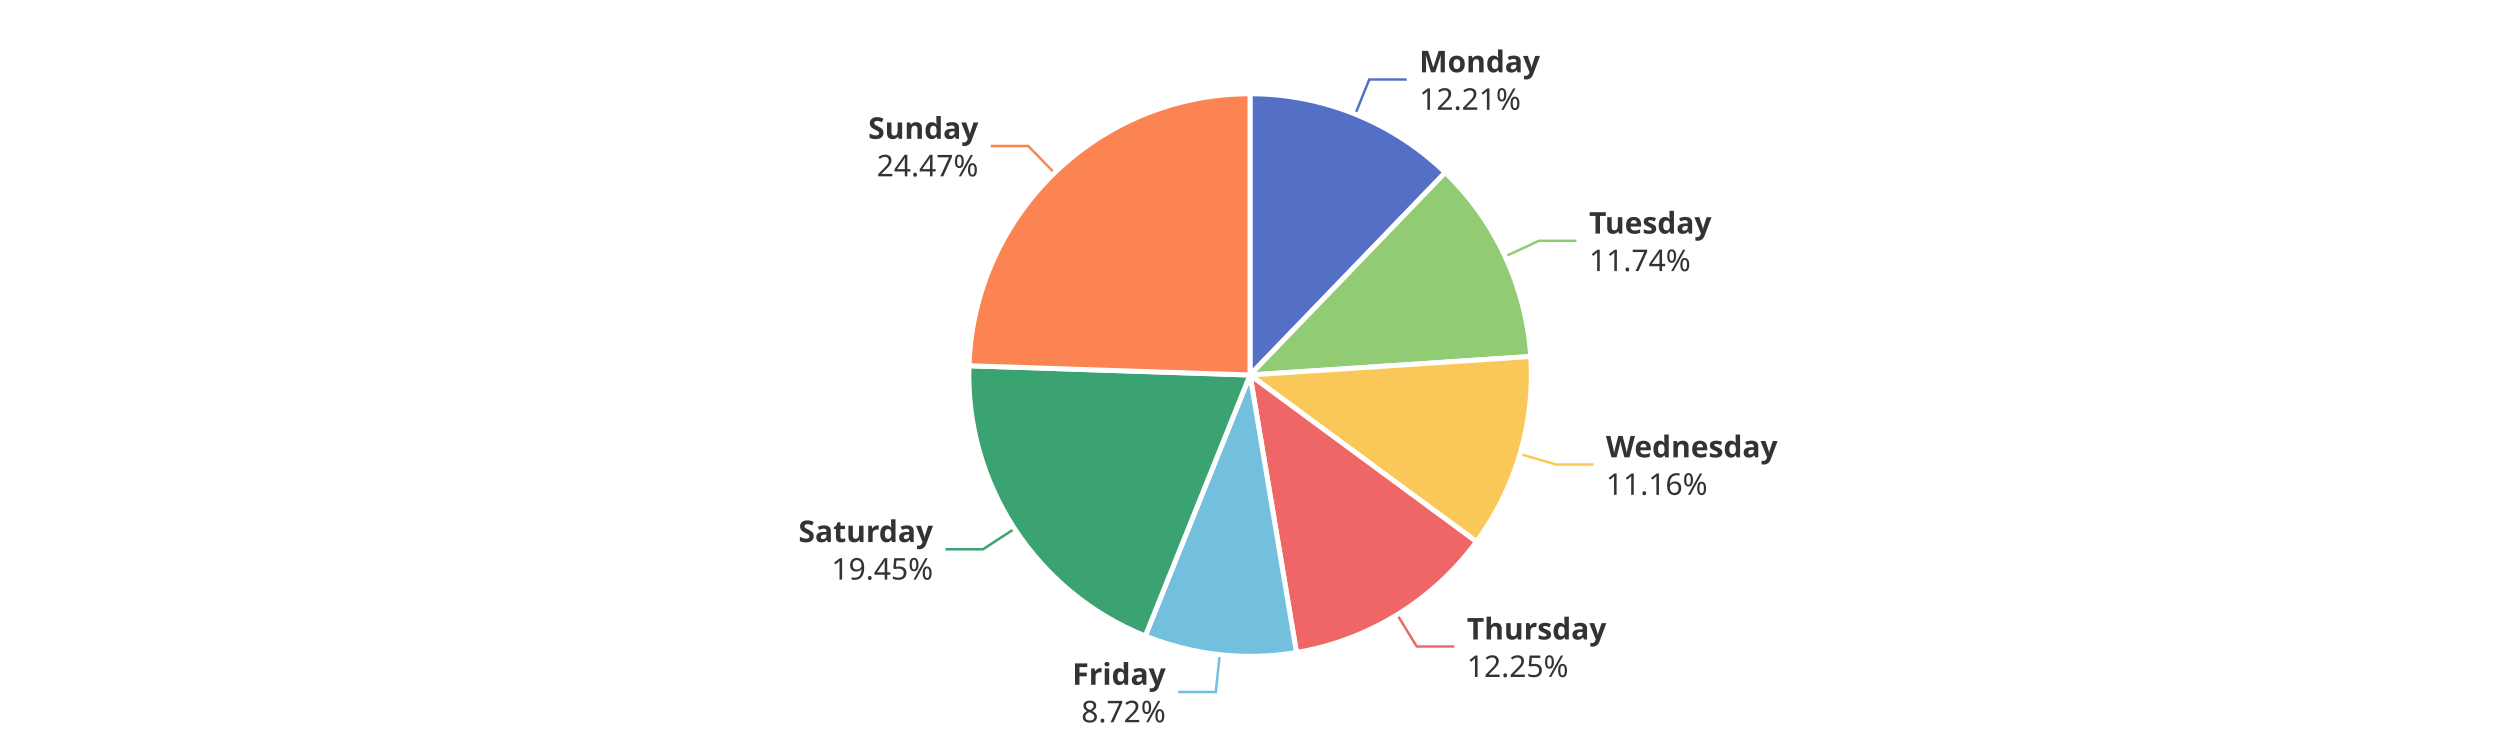
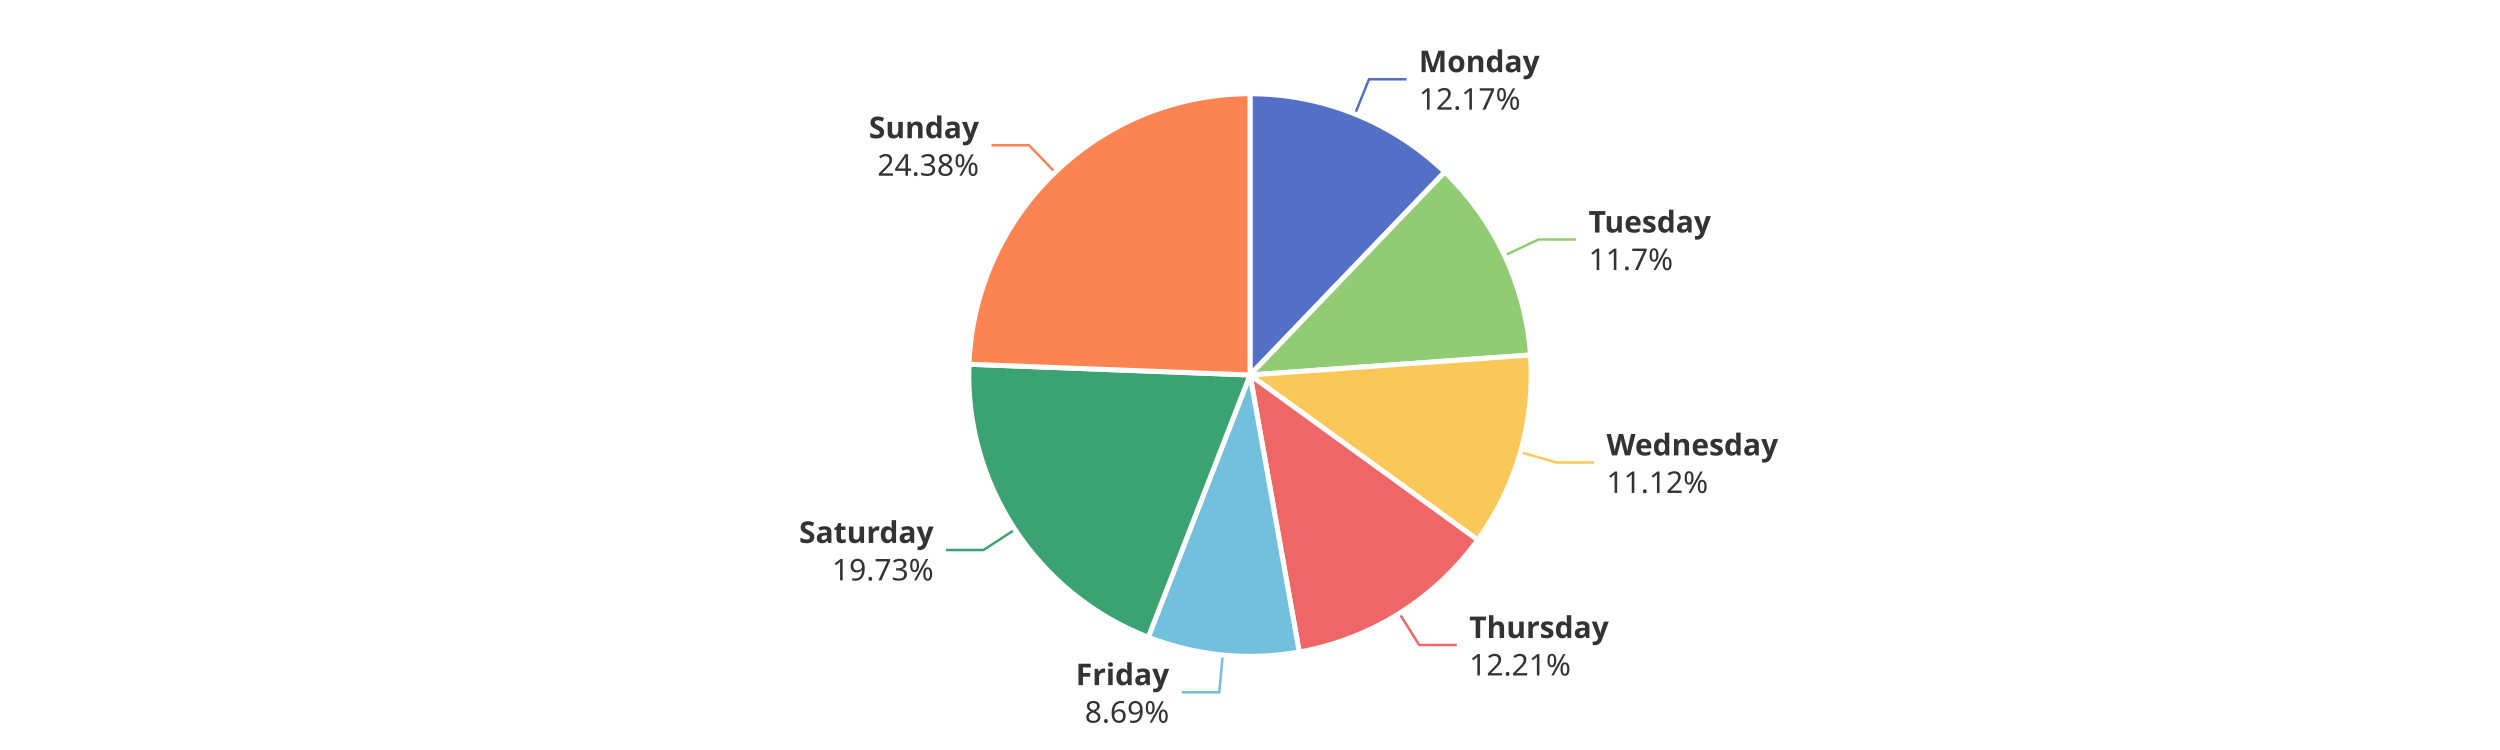
<svg xmlns="http://www.w3.org/2000/svg" width="1000" height="300" version="1.1" baseProfile="full" viewBox="0 0 1000 300">
  <rect width="1000" height="300" x="0" y="0" id="0" fill="#ffffff" />
-   <polyline points="542.1 45.7 547.7 31.8 562.7 31.8" fill="none" stroke="#5470c6" />
-   <polyline points="602 102.6 615.6 96.3 630.6 96.3" fill="none" stroke="#91cc75" />
-   <polyline points="608 181.6 622.4 185.8 637.4 185.8" fill="none" stroke="#fac858" />
-   <polyline points="558.9 245.9 566.7 258.6 581.7 258.6" fill="none" stroke="#ee6666" />
-   <polyline points="487.9 261.8 486.3 276.8 471.3 276.8" fill="none" stroke="#73c0de" />
-   <polyline points="405.8 211.5 393.2 219.7 378.2 219.7" fill="none" stroke="#3ba272" />
-   <polyline points="421.8 69.2 411.3 58.4 396.3 58.4" fill="none" stroke="#fc8452" />
-   <path d="M500 37.5A112.5 112.5 0 0 1 578.1 69L500 150Z" fill="#5470c6" stroke="#fff" stroke-width="2" stroke-linejoin="round" />
-   <path d="M578.1 69A112.5 112.5 0 0 1 612.3 142.6L500 150Z" fill="#91cc75" stroke="#fff" stroke-width="2" stroke-linejoin="round" />
-   <path d="M612.3 142.6A112.5 112.5 0 0 1 590.6 216.7L500 150Z" fill="#fac858" stroke="#fff" stroke-width="2" stroke-linejoin="round" />
-   <path d="M590.6 216.7A112.5 112.5 0 0 1 518.6 261L500 150Z" fill="#ee6666" stroke="#fff" stroke-width="2" stroke-linejoin="round" />
-   <path d="M518.6 261A112.5 112.5 0 0 1 458.1 254.4L500 150Z" fill="#73c0de" stroke="#fff" stroke-width="2" stroke-linejoin="round" />
-   <path d="M458.1 254.4A112.5 112.5 0 0 1 387.6 146.3L500 150Z" fill="#3ba272" stroke="#fff" stroke-width="2" stroke-linejoin="round" />
-   <path d="M387.6 146.3A112.5 112.5 0 0 1 500 37.5L500 150Z" fill="#fc8452" stroke="#fff" stroke-width="2" stroke-linejoin="round" />
-   <path d="M0 -15l42.8 0l0 30l-42.8 0Z" transform="translate(567.7124 31.7639)" fill="none" />
-   <text dominant-baseline="central" text-anchor="start" style="font-size:12px;font-family:sans-serif;font-weight:bold;" y="-7.5" transform="translate(567.7124 31.7639)" fill="#333" stroke="rgb(255,255,255)" stroke-width="2" paint-order="stroke" stroke-miterlimit="2">Monday</text>
-   <text dominant-baseline="central" text-anchor="start" style="font-size:12px;font-family:sans-serif;" y="7.5" transform="translate(567.7124 31.7639)" fill="#333" stroke="rgb(255,255,255)" stroke-width="2" paint-order="stroke" stroke-miterlimit="2">12.21%</text>
-   <path d="M0 -15l46.2 0l0 30l-46.2 0Z" transform="translate(635.6308 96.2806)" fill="none" />
-   <text dominant-baseline="central" text-anchor="start" style="font-size:12px;font-family:sans-serif;font-weight:bold;" y="-7.5" transform="translate(635.6308 96.2806)" fill="#333" stroke="rgb(255,255,255)" stroke-width="2" paint-order="stroke" stroke-miterlimit="2">Tuesday</text>
-   <text dominant-baseline="central" text-anchor="start" style="font-size:12px;font-family:sans-serif;" y="7.5" transform="translate(635.6308 96.2806)" fill="#333" stroke="rgb(255,255,255)" stroke-width="2" paint-order="stroke" stroke-miterlimit="2">11.74%</text>
-   <path d="M0 -15l63.6 0l0 30l-63.6 0Z" transform="translate(642.3768 185.7794)" fill="none" />
-   <text dominant-baseline="central" text-anchor="start" style="font-size:12px;font-family:sans-serif;font-weight:bold;" y="-7.5" transform="translate(642.3768 185.7794)" fill="#333" stroke="rgb(255,255,255)" stroke-width="2" paint-order="stroke" stroke-miterlimit="2">Wednesday</text>
-   <text dominant-baseline="central" text-anchor="start" style="font-size:12px;font-family:sans-serif;" y="7.5" transform="translate(642.3768 185.7794)" fill="#333" stroke="rgb(255,255,255)" stroke-width="2" paint-order="stroke" stroke-miterlimit="2">11.16%</text>
-   <path d="M0 -15l50.2 0l0 30l-50.2 0Z" transform="translate(586.7491 258.6315)" fill="none" />
-   <text dominant-baseline="central" text-anchor="start" style="font-size:12px;font-family:sans-serif;font-weight:bold;" y="-7.5" transform="translate(586.7491 258.6315)" fill="#333" stroke="rgb(255,255,255)" stroke-width="2" paint-order="stroke" stroke-miterlimit="2">Thursday</text>
-   <text dominant-baseline="central" text-anchor="start" style="font-size:12px;font-family:sans-serif;" y="7.5" transform="translate(586.7491 258.6315)" fill="#333" stroke="rgb(255,255,255)" stroke-width="2" paint-order="stroke" stroke-miterlimit="2">12.25%</text>
-   <path d="M-34.2 -15l34.2 0l0 30l-34.2 0Z" transform="translate(466.289 276.7606)" fill="none" />
-   <text dominant-baseline="central" text-anchor="end" style="font-size:12px;font-family:sans-serif;font-weight:bold;" y="-7.5" transform="translate(466.289 276.7606)" fill="#333" stroke="rgb(255,255,255)" stroke-width="2" paint-order="stroke" stroke-miterlimit="2">Friday</text>
-   <text dominant-baseline="central" text-anchor="end" style="font-size:12px;font-family:sans-serif;" y="7.5" transform="translate(466.289 276.7606)" fill="#333" stroke="rgb(255,255,255)" stroke-width="2" paint-order="stroke" stroke-miterlimit="2">8.72%</text>
-   <path d="M-48.2 -15l48.2 0l0 30l-48.2 0Z" transform="translate(373.2221 219.6759)" fill="none" />
-   <text dominant-baseline="central" text-anchor="end" style="font-size:12px;font-family:sans-serif;font-weight:bold;" y="-7.5" transform="translate(373.2221 219.6759)" fill="#333" stroke="rgb(255,255,255)" stroke-width="2" paint-order="stroke" stroke-miterlimit="2">Saturday</text>
-   <text dominant-baseline="central" text-anchor="end" style="font-size:12px;font-family:sans-serif;" y="7.5" transform="translate(373.2221 219.6759)" fill="#333" stroke="rgb(255,255,255)" stroke-width="2" paint-order="stroke" stroke-miterlimit="2">19.45%</text>
-   <path d="M-40.9 -15l40.9 0l0 30l-40.9 0Z" transform="translate(391.3357 58.3763)" fill="none" />
-   <text dominant-baseline="central" text-anchor="end" style="font-size:12px;font-family:sans-serif;font-weight:bold;" y="-7.5" transform="translate(391.3357 58.3763)" fill="#333" stroke="rgb(255,255,255)" stroke-width="2" paint-order="stroke" stroke-miterlimit="2">Sunday</text>
-   <text dominant-baseline="central" text-anchor="end" style="font-size:12px;font-family:sans-serif;" y="7.5" transform="translate(391.3357 58.3763)" fill="#333" stroke="rgb(255,255,255)" stroke-width="2" paint-order="stroke" stroke-miterlimit="2">24.47%</text>
+   <polyline points="542 45.6 547.6 31.7 562.6 31.7" fill="none" stroke="#5470c6" />
+   <polyline points="601.8 102.2 615.4 95.8 630.4 95.8" fill="none" stroke="#91cc75" />
+   <polyline points="608.2 180.9 622.6 185 637.6 185" fill="none" stroke="#fac858" />
+   <polyline points="559.7 245.3 567.7 258 582.7 258" fill="none" stroke="#ee6666" />
+   <polyline points="489.1 262 487.7 276.9 472.7 276.9" fill="none" stroke="#73c0de" />
+   <polyline points="406 211.8 393.4 220 378.4 220" fill="none" stroke="#3ba272" />
+   <polyline points="422 68.9 411.6 58.1 396.6 58.1" fill="none" stroke="#fc8452" />
+   <path d="M500 37.5A112.5 112.5 0 0 1 577.9 68.8L500 150Z" fill="#5470c6" stroke="#fff" stroke-width="2" stroke-linejoin="round" />
+   <path d="M577.9 68.8A112.5 112.5 0 0 1 612.2 142L500 150Z" fill="#91cc75" stroke="#fff" stroke-width="2" stroke-linejoin="round" />
+   <path d="M612.2 142A112.5 112.5 0 0 1 591.1 216L500 150Z" fill="#fac858" stroke="#fff" stroke-width="2" stroke-linejoin="round" />
+   <path d="M591.1 216A112.5 112.5 0 0 1 519.7 260.8L500 150Z" fill="#ee6666" stroke="#fff" stroke-width="2" stroke-linejoin="round" />
+   <path d="M519.7 260.8A112.5 112.5 0 0 1 459.3 254.9L500 150Z" fill="#73c0de" stroke="#fff" stroke-width="2" stroke-linejoin="round" />
+   <path d="M459.3 254.9A112.5 112.5 0 0 1 387.6 145.7L500 150Z" fill="#3ba272" stroke="#fff" stroke-width="2" stroke-linejoin="round" />
+   <path d="M387.6 145.7A112.5 112.5 0 0 1 500 37.5L500 150Z" fill="#fc8452" stroke="#fff" stroke-width="2" stroke-linejoin="round" />
+   <path d="M0 -15l42.8 0l0 30l-42.8 0Z" transform="translate(567.5638 31.704)" fill="none" />
+   <text dominant-baseline="central" text-anchor="start" style="font-size:12px;font-family:sans-serif;font-weight:bold;" y="-7.5" transform="translate(567.5638 31.704)" fill="#333" stroke="rgb(255,255,255)" stroke-width="2" paint-order="stroke" stroke-miterlimit="2">Monday</text>
+   <text dominant-baseline="central" text-anchor="start" style="font-size:12px;font-family:sans-serif;" y="7.5" transform="translate(567.5638 31.704)" fill="#333" stroke="rgb(255,255,255)" stroke-width="2" paint-order="stroke" stroke-miterlimit="2">12.17%</text>
+   <path d="M0 -15l46.2 0l0 30l-46.2 0Z" transform="translate(635.4274 95.8451)" fill="none" />
+   <text dominant-baseline="central" text-anchor="start" style="font-size:12px;font-family:sans-serif;font-weight:bold;" y="-7.5" transform="translate(635.4274 95.8451)" fill="#333" stroke="rgb(255,255,255)" stroke-width="2" paint-order="stroke" stroke-miterlimit="2">Tuesday</text>
+   <text dominant-baseline="central" text-anchor="start" style="font-size:12px;font-family:sans-serif;" y="7.5" transform="translate(635.4274 95.8451)" fill="#333" stroke="rgb(255,255,255)" stroke-width="2" paint-order="stroke" stroke-miterlimit="2">11.7%</text>
+   <path d="M0 -15l63.6 0l0 30l-63.6 0Z" transform="translate(642.5992 185.0098)" fill="none" />
+   <text dominant-baseline="central" text-anchor="start" style="font-size:12px;font-family:sans-serif;font-weight:bold;" y="-7.5" transform="translate(642.5992 185.0098)" fill="#333" stroke="rgb(255,255,255)" stroke-width="2" paint-order="stroke" stroke-miterlimit="2">Wednesday</text>
+   <text dominant-baseline="central" text-anchor="start" style="font-size:12px;font-family:sans-serif;" y="7.5" transform="translate(642.5992 185.0098)" fill="#333" stroke="rgb(255,255,255)" stroke-width="2" paint-order="stroke" stroke-miterlimit="2">11.12%</text>
+   <path d="M0 -15l50.2 0l0 30l-50.2 0Z" transform="translate(587.702 258.0402)" fill="none" />
+   <text dominant-baseline="central" text-anchor="start" style="font-size:12px;font-family:sans-serif;font-weight:bold;" y="-7.5" transform="translate(587.702 258.0402)" fill="#333" stroke="rgb(255,255,255)" stroke-width="2" paint-order="stroke" stroke-miterlimit="2">Thursday</text>
+   <text dominant-baseline="central" text-anchor="start" style="font-size:12px;font-family:sans-serif;" y="7.5" transform="translate(587.702 258.0402)" fill="#333" stroke="rgb(255,255,255)" stroke-width="2" paint-order="stroke" stroke-miterlimit="2">12.21%</text>
+   <path d="M-34.2 -15l34.2 0l0 30l-34.2 0Z" transform="translate(467.6834 276.9037)" fill="none" />
+   <text dominant-baseline="central" text-anchor="end" style="font-size:12px;font-family:sans-serif;font-weight:bold;" y="-7.5" transform="translate(467.6834 276.9037)" fill="#333" stroke="rgb(255,255,255)" stroke-width="2" paint-order="stroke" stroke-miterlimit="2">Friday</text>
+   <text dominant-baseline="central" text-anchor="end" style="font-size:12px;font-family:sans-serif;" y="7.5" transform="translate(467.6834 276.9037)" fill="#333" stroke="rgb(255,255,255)" stroke-width="2" paint-order="stroke" stroke-miterlimit="2">8.69%</text>
+   <path d="M-48.2 -15l48.2 0l0 30l-48.2 0Z" transform="translate(373.4415 220.011)" fill="none" />
+   <text dominant-baseline="central" text-anchor="end" style="font-size:12px;font-family:sans-serif;font-weight:bold;" y="-7.5" transform="translate(373.4415 220.011)" fill="#333" stroke="rgb(255,255,255)" stroke-width="2" paint-order="stroke" stroke-miterlimit="2">Saturday</text>
+   <text dominant-baseline="central" text-anchor="end" style="font-size:12px;font-family:sans-serif;" y="7.5" transform="translate(373.4415 220.011)" fill="#333" stroke="rgb(255,255,255)" stroke-width="2" paint-order="stroke" stroke-miterlimit="2">19.73%</text>
+   <path d="M-40.9 -15l40.9 0l0 30l-40.9 0Z" transform="translate(391.5951 58.126)" fill="none" />
+   <text dominant-baseline="central" text-anchor="end" style="font-size:12px;font-family:sans-serif;font-weight:bold;" y="-7.5" transform="translate(391.5951 58.126)" fill="#333" stroke="rgb(255,255,255)" stroke-width="2" paint-order="stroke" stroke-miterlimit="2">Sunday</text>
+   <text dominant-baseline="central" text-anchor="end" style="font-size:12px;font-family:sans-serif;" y="7.5" transform="translate(391.5951 58.126)" fill="#333" stroke="rgb(255,255,255)" stroke-width="2" paint-order="stroke" stroke-miterlimit="2">24.38%</text>
</svg>
